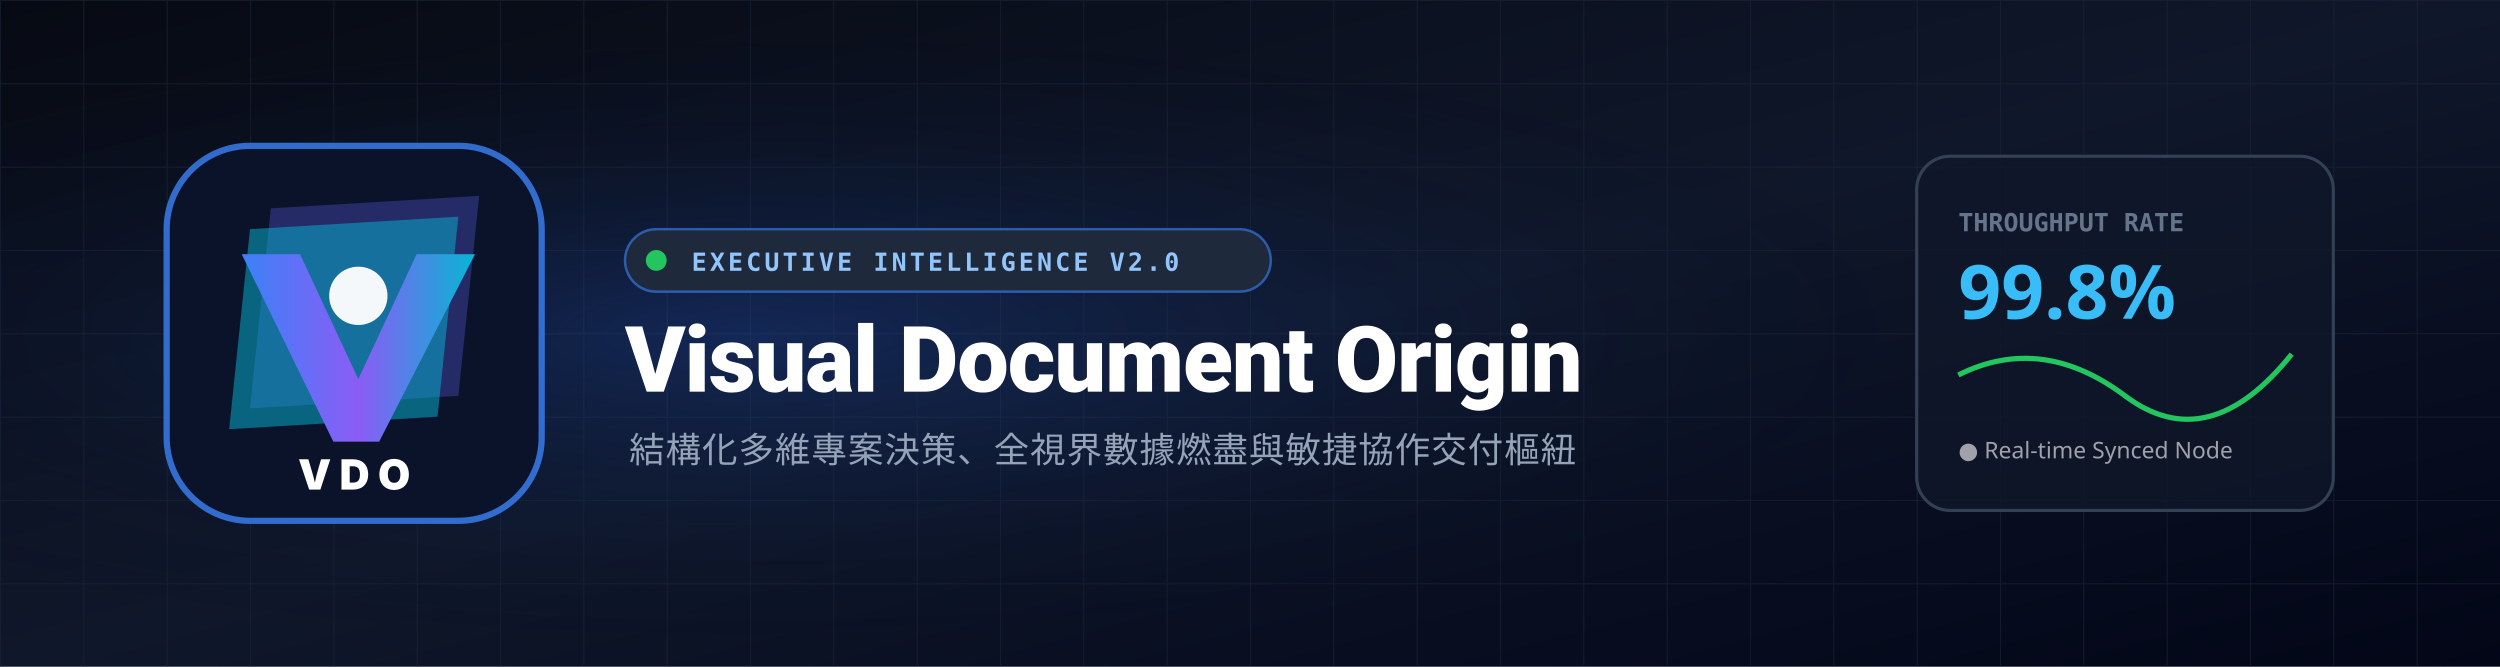
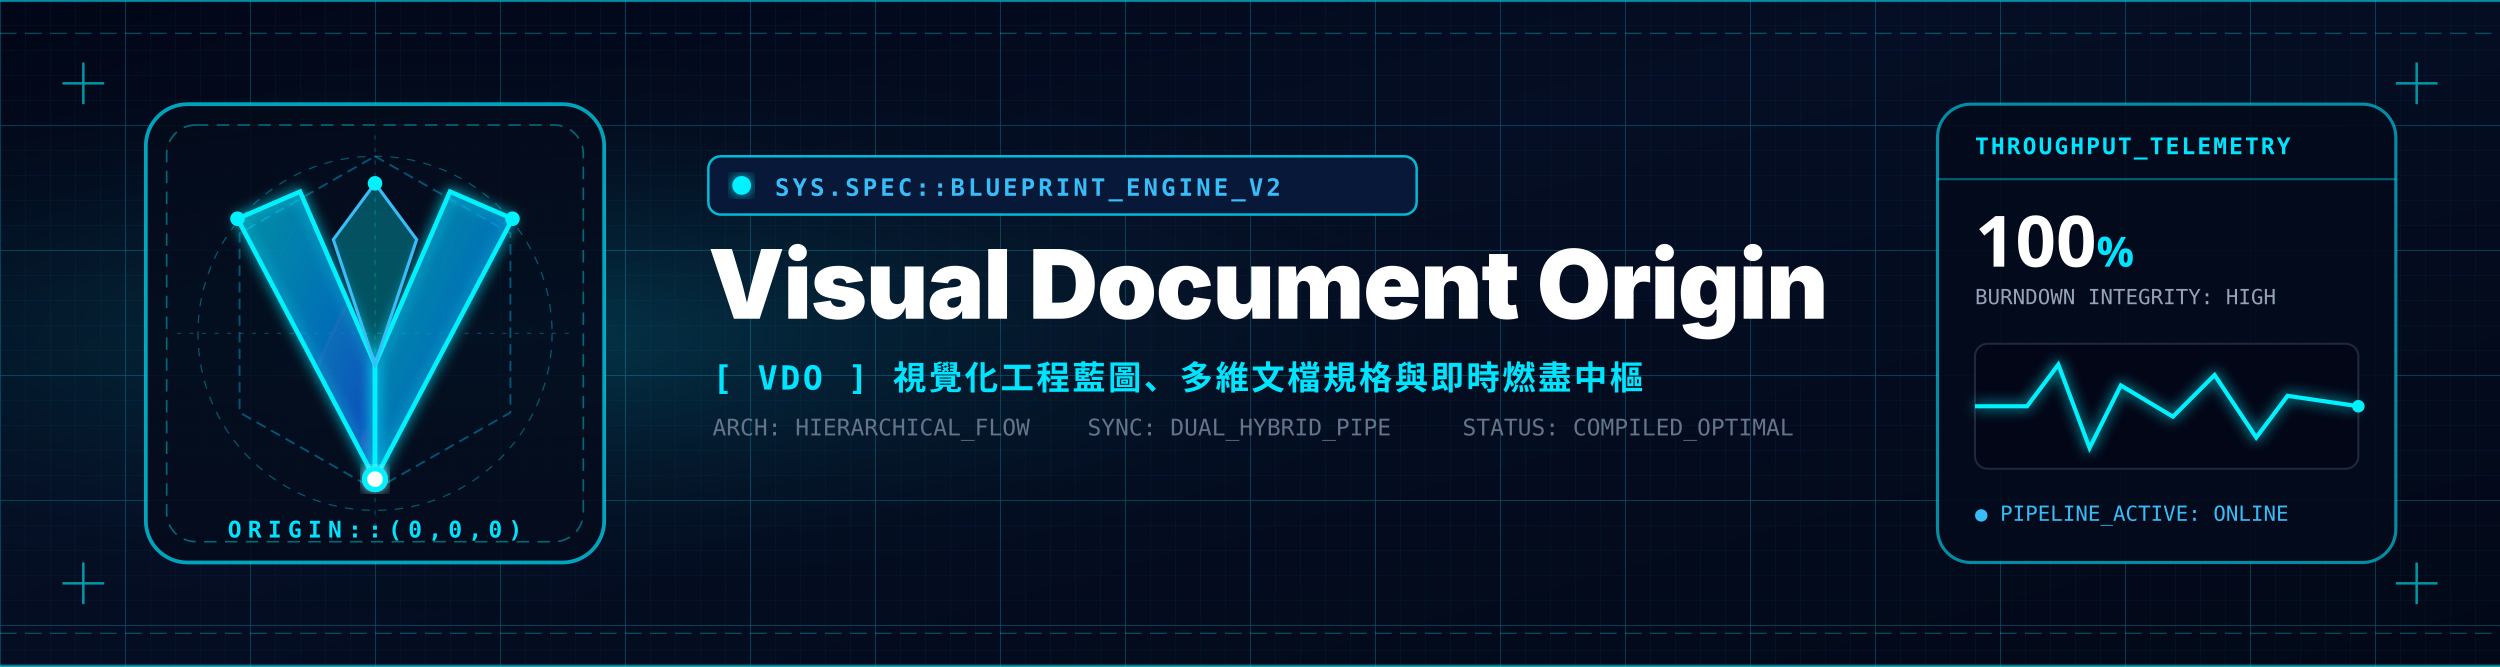
<svg xmlns="http://www.w3.org/2000/svg" viewBox="0 0 1200 320" width="100%" height="100%">
  <defs>
-     <linearGradient id="bannerBg" x1="0%" y1="0%" x2="100%" y2="100%">
-       <stop offset="0%" stop-color="#070a13" />
-       <stop offset="50%" stop-color="#0f172a" />
-       <stop offset="100%" stop-color="#020617" />
+     <linearGradient id="bgGrad" x1="0%" y1="0%" x2="100%" y2="100%">
+       <stop offset="0%" stop-color="#020617" />
+       <stop offset="40%" stop-color="#050e24" />
+       <stop offset="100%" stop-color="#020817" />
    </linearGradient>
-     <linearGradient id="neonGlow" x1="0%" y1="0%" x2="100%" y2="0%">
-       <stop offset="0%" stop-color="#3b82f6" />
-       <stop offset="50%" stop-color="#8b5cf6" />
-       <stop offset="100%" stop-color="#06b6d4" />
+     <linearGradient id="laserLine" x1="0%" y1="0%" x2="100%" y2="0%">
+       <stop offset="0%" stop-color="#00F2FE" />
+       <stop offset="50%" stop-color="#3B82F6" />
+       <stop offset="100%" stop-color="#8B5CF6" />
    </linearGradient>
-     <pattern id="grid" width="40" height="40" patternUnits="userSpaceOnUse">
-       <path d="M 40 0 L 0 0 0 40" fill="none" stroke="#1e293b" stroke-width="0.8" stroke-opacity="0.6" />
+     <linearGradient id="facetGrad" x1="0%" y1="0%" x2="100%" y2="100%">
+       <stop offset="0%" stop-color="#00E5FF" stop-opacity="0.35" />
+       <stop offset="100%" stop-color="#1D4ED8" stop-opacity="0.6" />
+     </linearGradient>
+     <pattern id="majorGrid" width="60" height="60" patternUnits="userSpaceOnUse">
+       <path d="M 60 0 L 0 0 0 60" fill="none" stroke="#00E5FF" stroke-width="0.8" stroke-opacity="0.25" />
    </pattern>
-     <radialGradient id="centerLight" cx="30%" cy="50%" r="50%">
-       <stop offset="0%" stop-color="#2563eb" stop-opacity="0.25" />
+     <pattern id="minorGrid" width="12" height="12" patternUnits="userSpaceOnUse">
+       <path d="M 12 0 L 0 0 0 12" fill="none" stroke="#00C0FF" stroke-width="0.35" stroke-opacity="0.12" />
+     </pattern>
+     <radialGradient id="prismLight" cx="20%" cy="50%" r="45%">
+       <stop offset="0%" stop-color="#00F2FE" stop-opacity="0.18" />
      <stop offset="100%" stop-color="#000000" stop-opacity="0" />
    </radialGradient>
+     <filter id="glow" x="-20%" y="-20%" width="140%" height="140%">
+       <feGaussianBlur stdDeviation="3" result="blur" />
+       <feMerge>
+         <feMergeNode in="blur" />
+         <feMergeNode in="SourceGraphic" />
+       </feMerge>
+     </filter>
  </defs>
-   <rect width="1200" height="320" fill="url(#bannerBg)" />
-   <rect width="1200" height="320" fill="url(#grid)" />
-   <rect width="1200" height="320" fill="url(#centerLight)" />
-   <path d="M 0 316 L 1200 316" stroke="url(#neonGlow)" stroke-width="4" />
-   <g transform="translate(80, 70)">
-     <rect x="0" y="0" width="180" height="180" rx="40" fill="#0b132b" stroke="#3b82f6" stroke-width="3" stroke-opacity="0.8" />
-     <polygon points="50,30 150,24 140,120 40,126" fill="#6366f1" fill-opacity="0.3" />
-     <polygon points="40,40 140,34 130,130 30,136" fill="#06b6d4" fill-opacity="0.5" />
-     <polygon points="36,52 64,52 92,112 120,52 148,52 102,142 80,142" fill="url(#neonGlow)" />
-     <circle cx="92" cy="72" r="14" fill="#ffffff" fill-opacity="0.95" />
-     <text x="90" y="165" fill="#ffffff" font-size="20" font-family="-apple-system, BlinkMacSystemFont, sans-serif" font-weight="900" letter-spacing="4" text-anchor="middle">VDO</text>
+   <rect width="1200" height="320" fill="url(#bgGrad)" />
+   <rect width="1200" height="320" fill="url(#minorGrid)" />
+   <rect width="1200" height="320" fill="url(#majorGrid)" />
+   <rect width="1200" height="320" fill="url(#prismLight)" />
+   <path d="M 0 0 L 1200 0 M 0 320 L 1200 320" stroke="#00E5FF" stroke-width="2" stroke-opacity="0.5" />
+   <path d="M 0 16 L 1200 16" stroke="#00F2FE" stroke-width="0.6" stroke-dasharray="8,4" stroke-opacity="0.3" />
+   <path d="M 0 304 L 1200 304" stroke="#00F2FE" stroke-width="0.6" stroke-dasharray="8,4" stroke-opacity="0.3" />
+   <g stroke="#00F2FE" stroke-width="1.2" stroke-opacity="0.6">
+     <path d="M 40 30 L 40 50 M 30 40 L 50 40" />
+     <path d="M 1160 30 L 1160 50 M 1150 40 L 1170 40" />
+     <path d="M 40 270 L 40 290 M 30 280 L 50 280" />
+     <path d="M 1160 270 L 1160 290 M 1150 280 L 1170 280" />
  </g>
-   <g transform="translate(300, 110)">
-     <rect x="0" y="0" width="310" height="30" rx="15" fill="#1e293b" stroke="#3b82f6" stroke-width="1.2" stroke-opacity="0.6" />
-     <circle cx="15" cy="15" r="5" fill="#22c55e" />
-     <text x="32" y="20" fill="#93c5fd" font-size="12" font-family="monospace" font-weight="700" letter-spacing="1.5">EXECUTIVE INTELLIGENCE V2.0</text>
-     <text x="0" y="78" fill="#ffffff" font-size="44" font-family="-apple-system, BlinkMacSystemFont, 'Segoe UI', Roboto, sans-serif" font-weight="900" letter-spacing="-0.5">Visual Document Origin</text>
-     <text x="2" y="112" fill="#94a3b8" font-size="17" font-family="-apple-system, BlinkMacSystemFont, sans-serif" font-weight="500" letter-spacing="0.5">結構化多維專案決策、全視界數據燃盡與敏捷協作交付樞紐</text>
+   <g transform="translate(70, 50)">
+     <rect x="0" y="0" width="220" height="220" rx="20" fill="#040b1c" fill-opacity="0.85" stroke="#00E5FF" stroke-width="1.8" stroke-opacity="0.7" />
+     <rect x="10" y="10" width="200" height="200" rx="14" fill="none" stroke="#00F2FE" stroke-width="0.8" stroke-dasharray="6,4" stroke-opacity="0.4" />
+     <circle cx="110" cy="110" r="85" fill="none" stroke="#00E5FF" stroke-width="0.6" stroke-dasharray="4,4" stroke-opacity="0.35" />
+     <line x1="110" y1="15" x2="110" y2="205" stroke="#00E5FF" stroke-width="0.5" stroke-dasharray="2,4" stroke-opacity="0.3" />
+     <line x1="15" y1="110" x2="205" y2="110" stroke="#00E5FF" stroke-width="0.5" stroke-dasharray="2,4" stroke-opacity="0.3" />
+     <polygon points="110,25 175,62 175,148 110,185 45,148 45,62" fill="none" stroke="#00C0FF" stroke-width="0.9" stroke-opacity="0.4" stroke-dasharray="5,3" />
+     <polygon points="110,180 44,55 74,42 110,125" fill="url(#facetGrad)" stroke="#00F2FE" stroke-width="2.2" filter="url(#glow)" />
+     <polygon points="110,180 176,55 146,42 110,125" fill="url(#facetGrad)" stroke="#00F2FE" stroke-width="2.2" filter="url(#glow)" />
+     <polygon points="110,125 90,65 110,38 130,65" fill="#00F2FE" fill-opacity="0.3" stroke="#38BDF8" stroke-width="1.5" />
+     <circle cx="110" cy="180" r="5" fill="#FFFFFF" stroke="#00F2FE" stroke-width="2.5" filter="url(#glow)" />
+     <circle cx="44" cy="55" r="3.5" fill="#00F2FE" />
+     <circle cx="176" cy="55" r="3.5" fill="#00F2FE" />
+     <circle cx="110" cy="38" r="3.5" fill="#00F2FE" />
+     <text x="110" y="208" fill="#00E5FF" font-size="11" font-family="'JetBrains Mono', 'Fira Code', monospace" font-weight="700" letter-spacing="3" text-anchor="middle">ORIGIN::(0,0,0)</text>
  </g>
-   <g transform="translate(920, 75)">
-     <rect x="0" y="0" width="200" height="170" rx="16" fill="#0f172a" fill-opacity="0.8" stroke="#334155" stroke-width="1.5" />
-     <text x="20" y="36" fill="#64748b" font-size="12" font-family="monospace" font-weight="600">THROUGHPUT RATE</text>
-     <text x="20" y="78" fill="#38bdf8" font-size="36" font-family="sans-serif" font-weight="900">99.8%</text>
-     <path d="M 20 105 Q 60 85, 100 115 T 180 95" fill="none" stroke="#22c55e" stroke-width="2.5" />
-     <text x="20" y="145" fill="#a1a1aa" font-size="11" font-family="sans-serif">● Real-time Synced Node</text>
+   <g transform="translate(340, 75)">
+     <rect x="0" y="0" width="340" height="28" rx="6" fill="#071838" stroke="#00E5FF" stroke-width="1.2" stroke-opacity="0.8" />
+     <circle cx="16" cy="14" r="4.5" fill="#00F2FE" filter="url(#glow)" />
+     <text x="32" y="19" fill="#38BDF8" font-size="11.5" font-family="'JetBrains Mono', 'Fira Code', monospace" font-weight="700" letter-spacing="1.5">SYS.SPEC::BLUEPRINT_ENGINE_V2</text>
+     <text x="0" y="78" fill="#FFFFFF" font-size="46" font-family="'Space Grotesk', -apple-system, BlinkMacSystemFont, sans-serif" font-weight="900" letter-spacing="-0.5">Visual Document Origin</text>
+     <text x="2" y="112" fill="#00E5FF" font-size="16" font-family="'JetBrains Mono', monospace" font-weight="600" letter-spacing="1.2">[ VDO ] 視覺化工程藍圖、多維文檔規格與即時燃盡中樞</text>
+     <g transform="translate(2, 134)" fill="#64748B" font-size="11" font-family="'JetBrains Mono', monospace">
+       <text x="0" y="0">ARCH: HIERARCHICAL_FLOW</text>
+       <text x="180" y="0">SYNC: DUAL_HYBRID_PIPE</text>
+       <text x="360" y="0">STATUS: COMPILED_OPTIMAL</text>
+     </g>
+   </g>
+   <g transform="translate(930, 50)">
+     <rect x="0" y="0" width="220" height="220" rx="16" fill="#040b1c" fill-opacity="0.9" stroke="#00E5FF" stroke-width="1.5" stroke-opacity="0.6" />
+     <path d="M 0 36 L 220 36" stroke="#00E5FF" stroke-width="1" stroke-opacity="0.4" />
+     <text x="18" y="24" fill="#00E5FF" font-size="11" font-family="'JetBrains Mono', monospace" font-weight="700" letter-spacing="1">THROUGHPUT_TELEMETRY</text>
+     <text x="18" y="78" fill="#FFFFFF" font-size="34" font-family="'JetBrains Mono', sans-serif" font-weight="900">100<tspan fill="#00E5FF" font-size="20">%</tspan>
+     </text>
+     <text x="18" y="96" fill="#94A3B8" font-size="10" font-family="'JetBrains Mono', monospace">BURNDOWN INTEGRITY: HIGH</text>
+     <g transform="translate(18, 115)">
+       <rect width="184" height="60" rx="6" fill="#020617" stroke="#1E293B" stroke-width="1" />
+       <path d="M 0 30 L 25 30 L 40 10 L 55 50 L 70 20 L 95 35 L 115 15 L 135 45 L 150 25 L 184 30" fill="none" stroke="#00F2FE" stroke-width="2" filter="url(#glow)" />
+       <circle cx="184" cy="30" r="3" fill="#00F2FE" />
+     </g>
+     <text x="18" y="200" fill="#38BDF8" font-size="10" font-family="'JetBrains Mono', monospace">● PIPELINE_ACTIVE: ONLINE</text>
  </g>
</svg>
